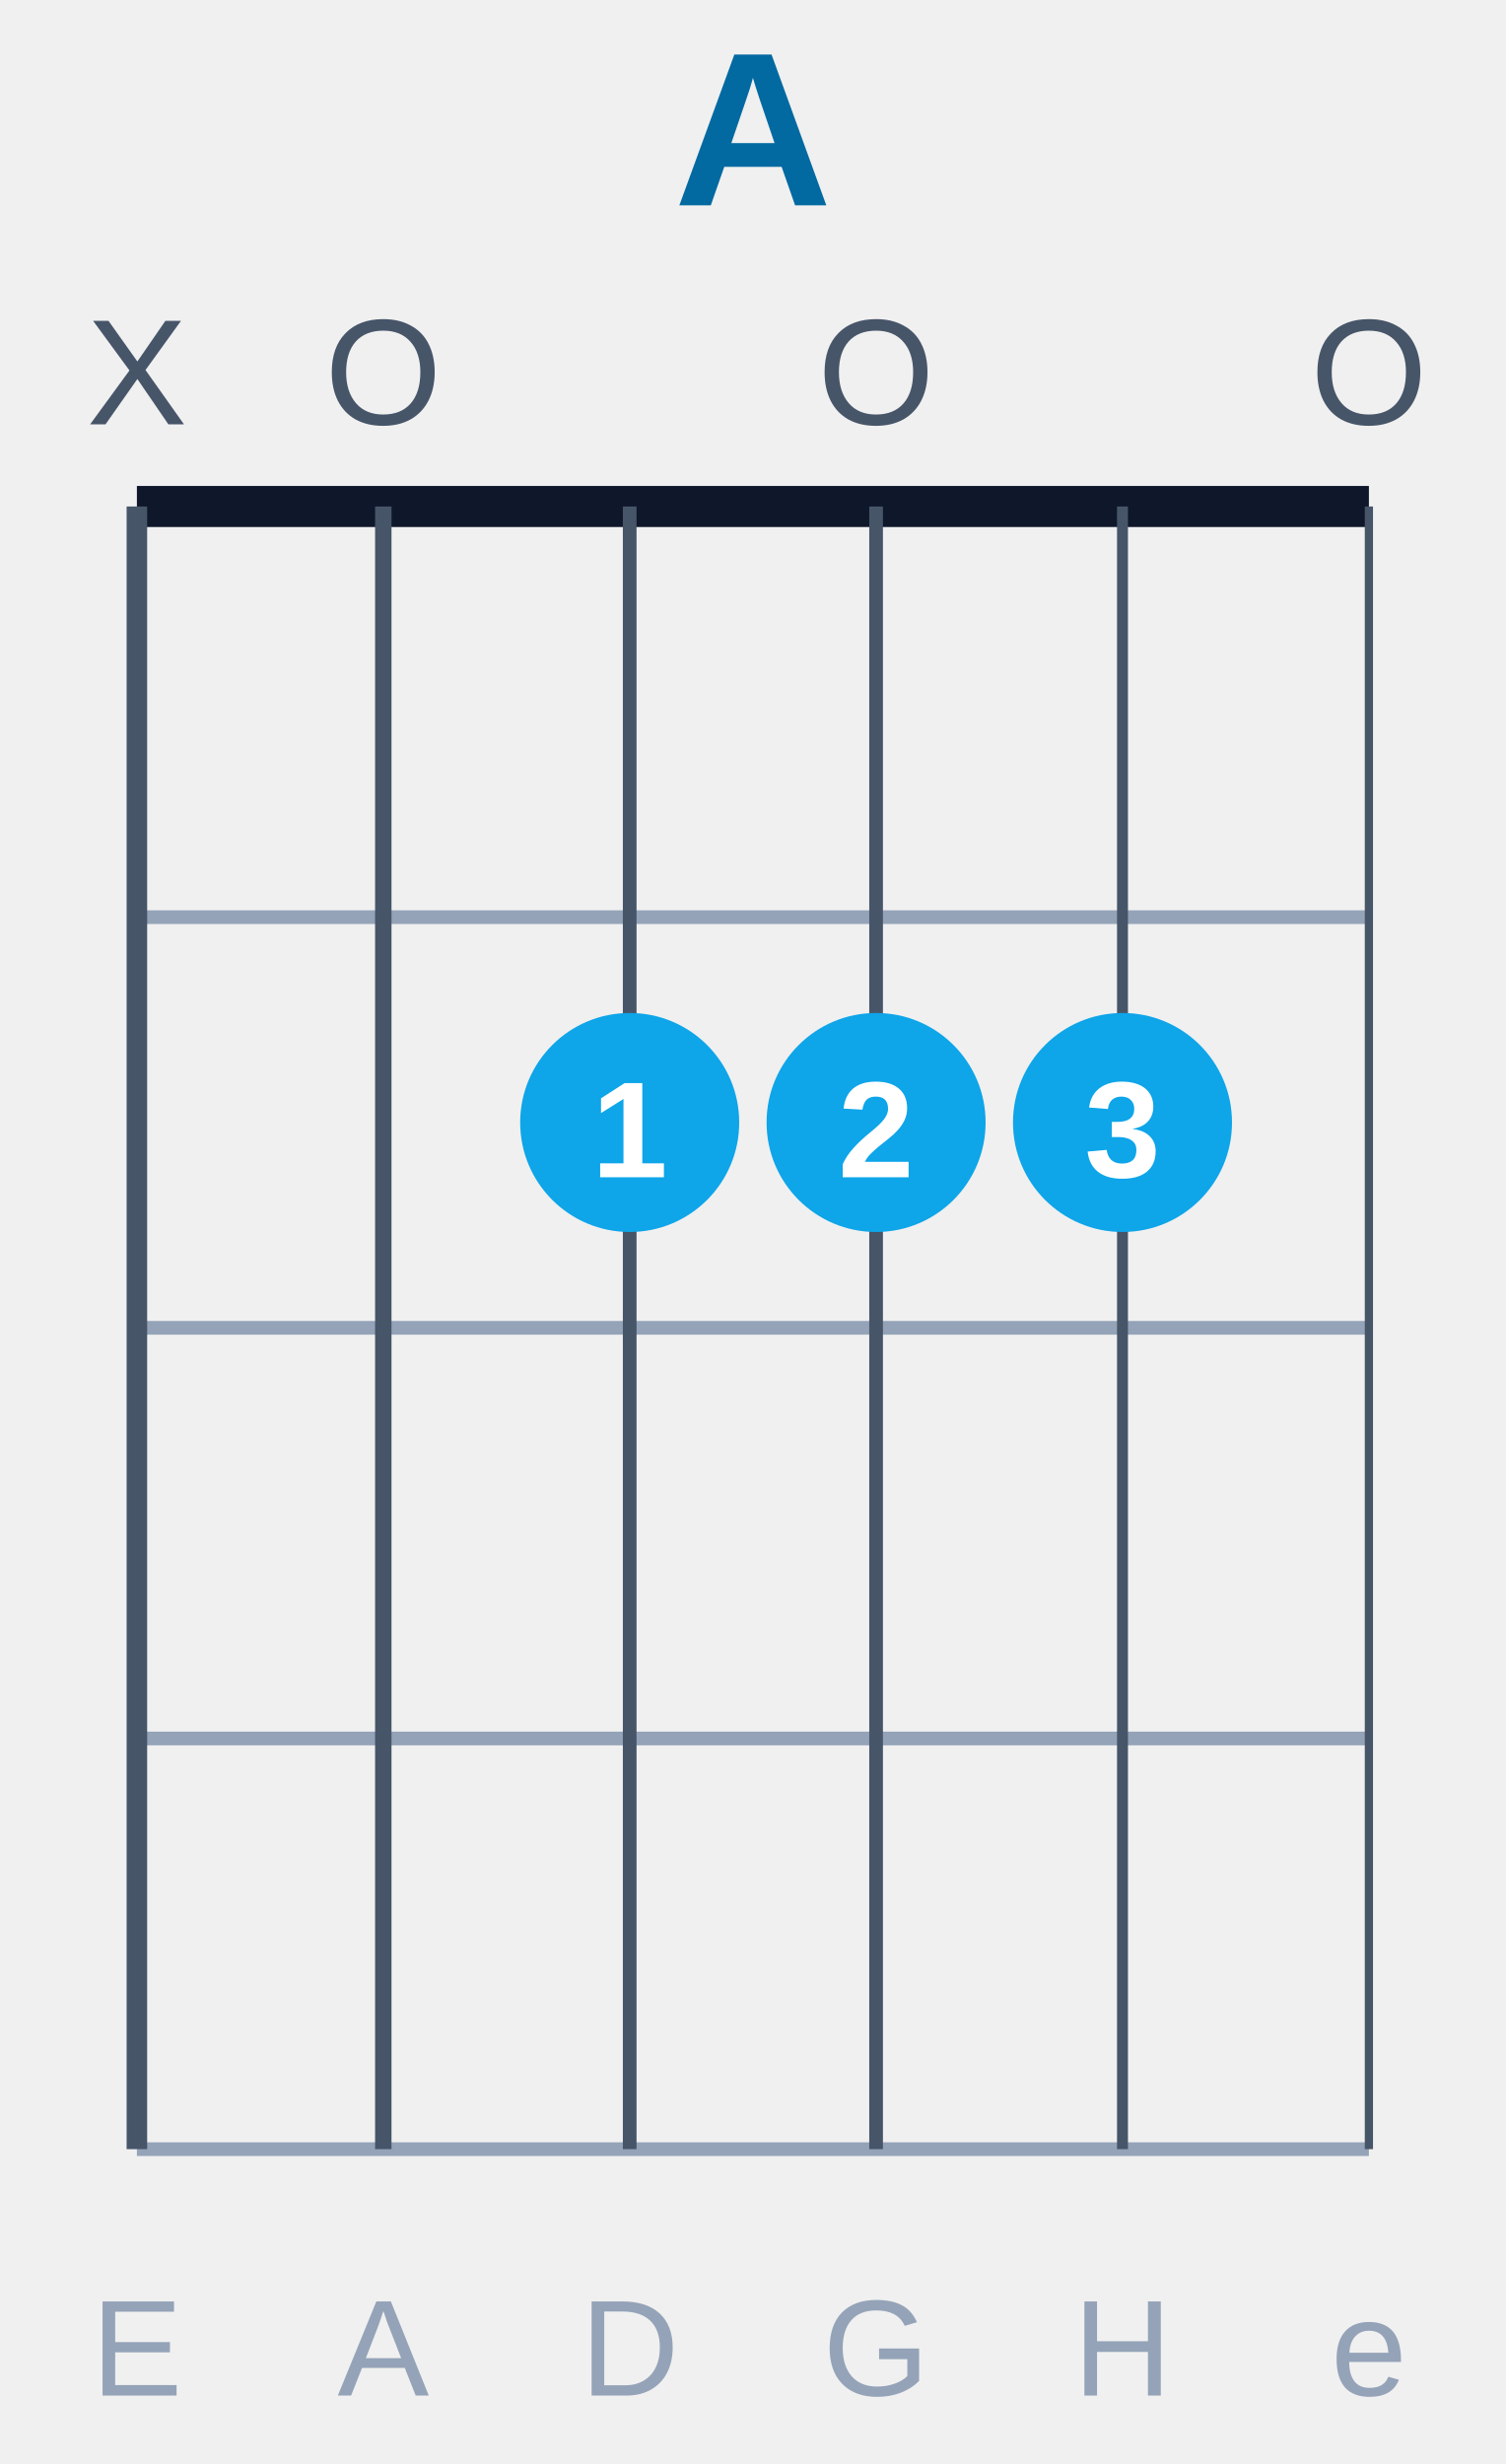
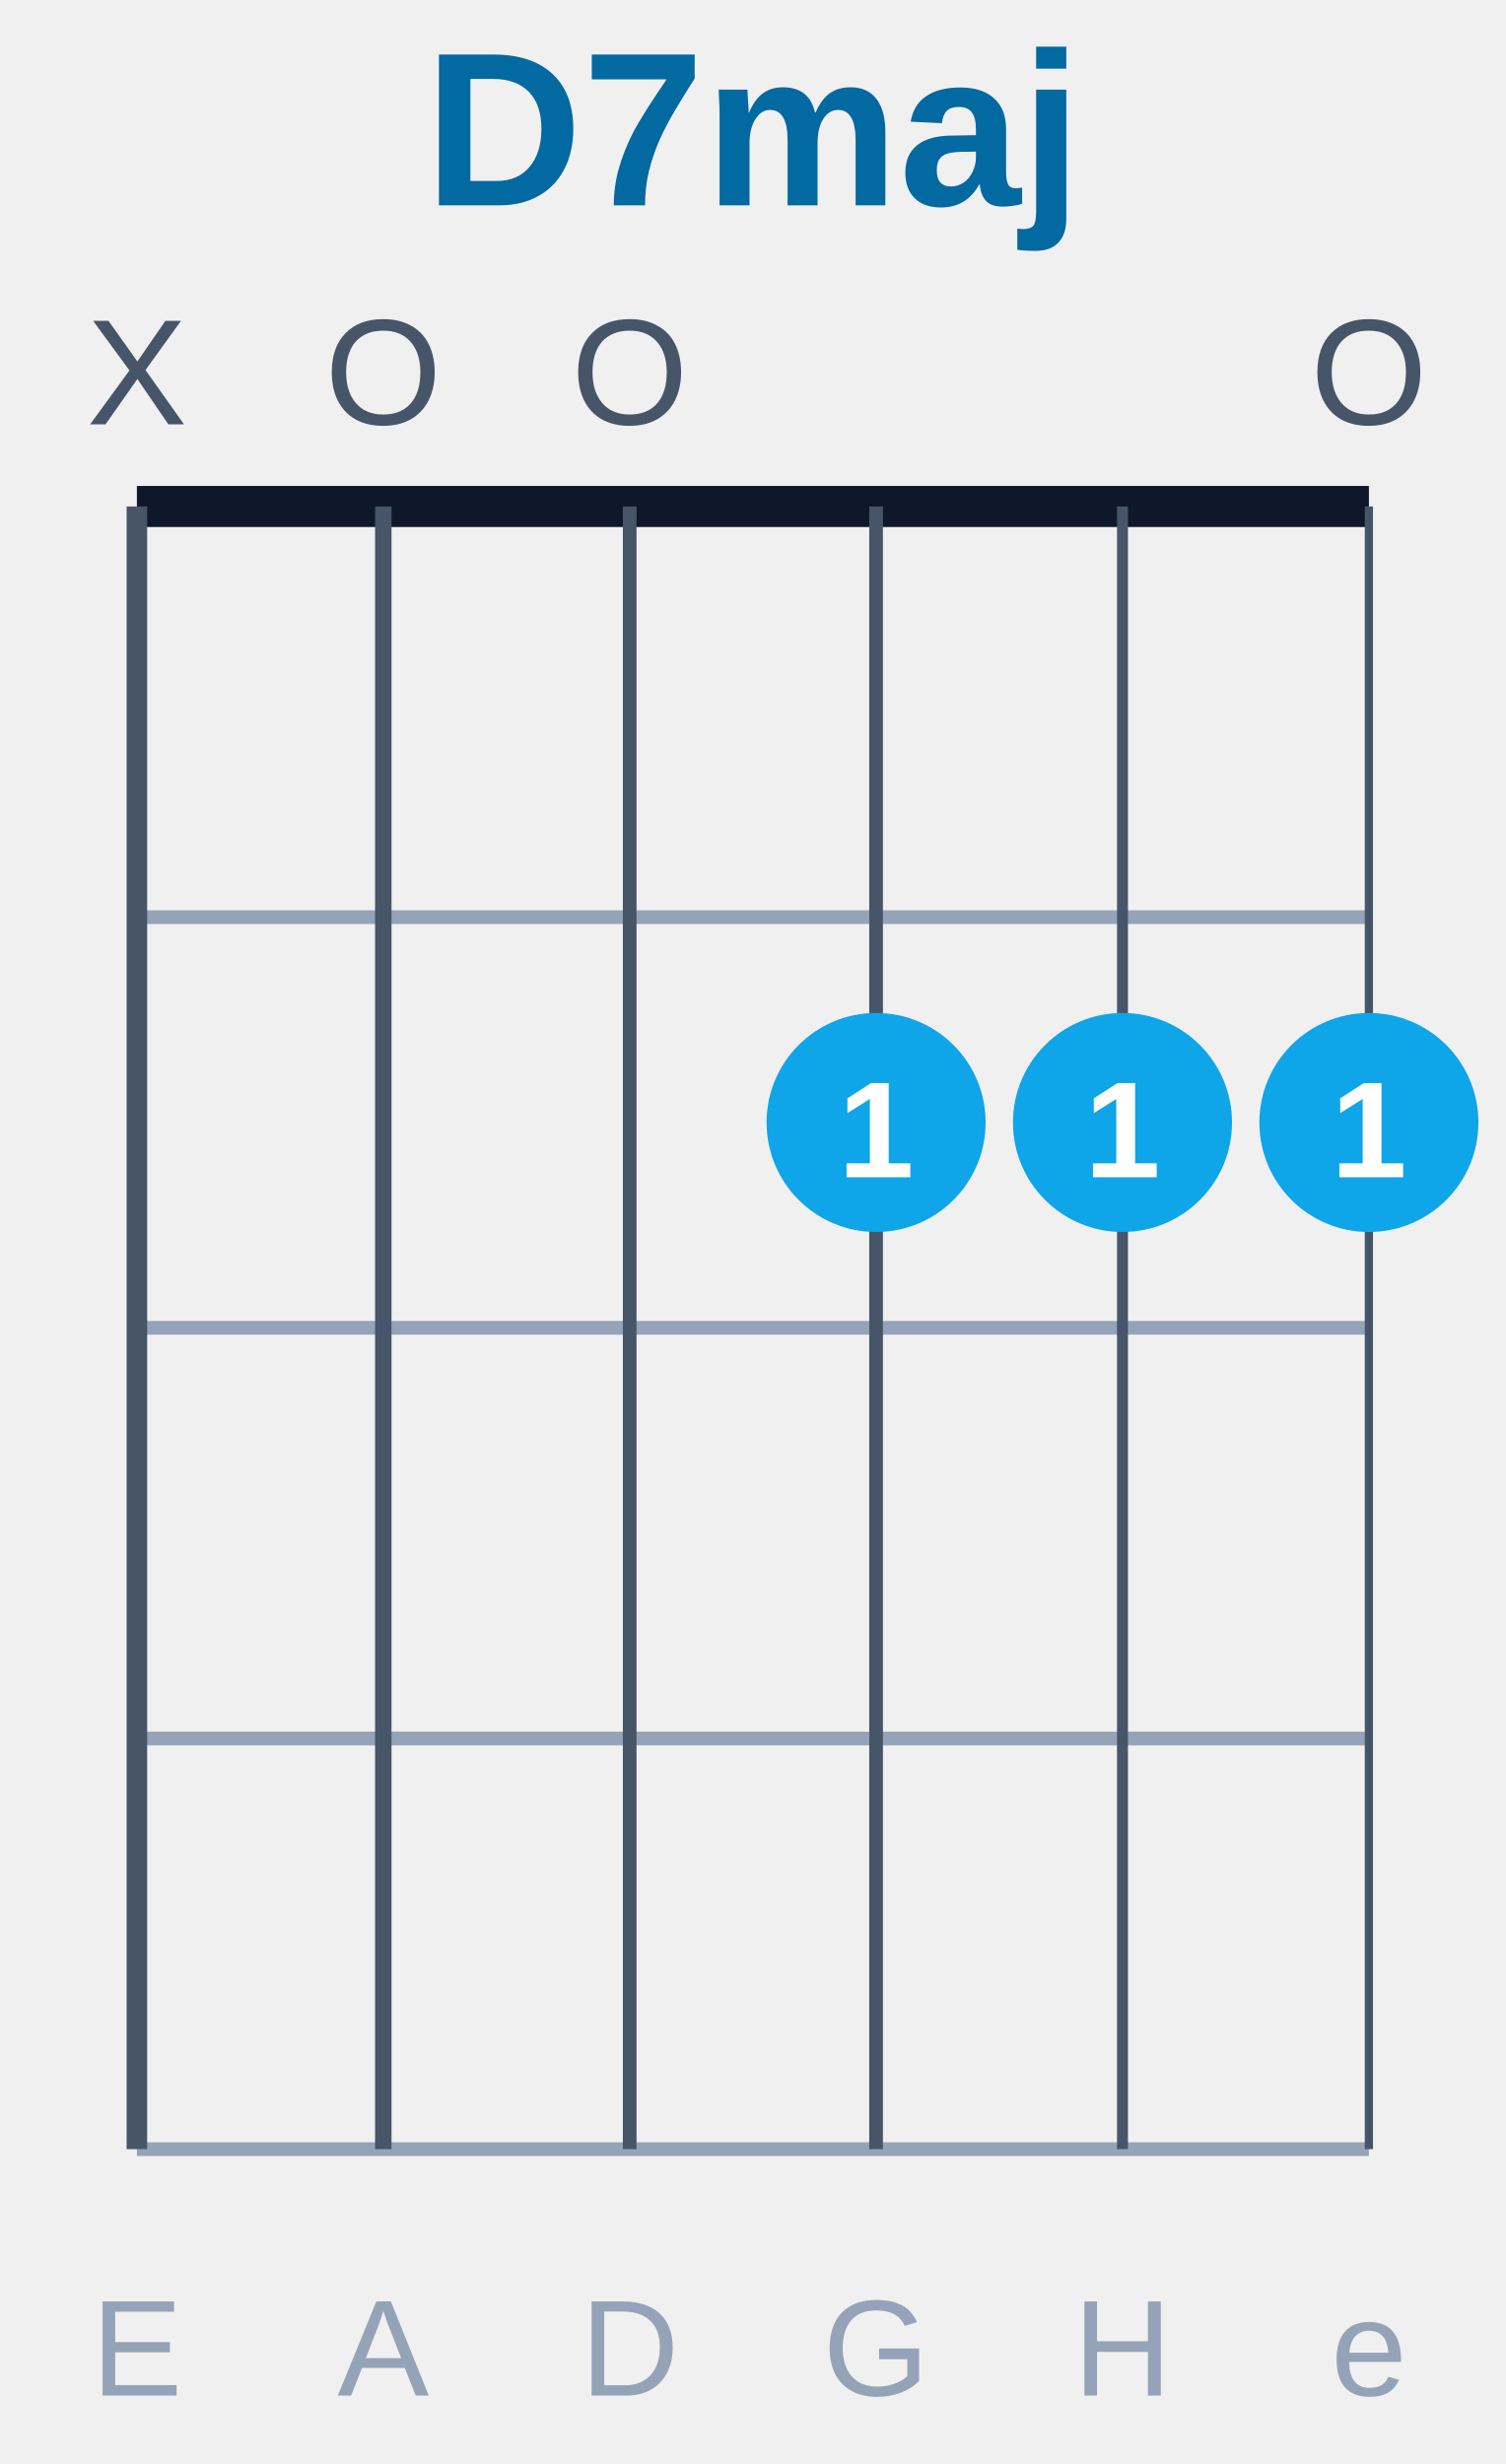
<svg xmlns="http://www.w3.org/2000/svg" viewBox="30 35 110 180" width="100%" height="100%" style="background: #ffffff; border: 1px solid #e2e8f0; border-radius: 8px; font-family: Arial, sans-serif;">
  <g transform="translate(40, 50)">
-     <text x="45" y="0" font-size="16" font-weight="bold" fill="#0369a1" text-anchor="middle">A</text>
+     <text x="45" y="0" font-size="16" font-weight="bold" fill="#0369a1" text-anchor="middle">D7maj</text>
    <text x="0" y="16" font-size="11" fill="#475569" text-anchor="middle">X</text>
    <text x="18" y="16" font-size="11" fill="#475569" text-anchor="middle">O</text>
-     <text x="54" y="16" font-size="11" fill="#475569" text-anchor="middle">O</text>
+     <text x="36" y="16" font-size="11" fill="#475569" text-anchor="middle">O</text>
    <text x="90" y="16" font-size="11" fill="#475569" text-anchor="middle">O</text>
    <line x1="0" y1="22" x2="90" y2="22" stroke="#0f172a" stroke-width="3" />
    <line x1="0" y1="52" x2="90" y2="52" stroke="#94a3b8" stroke-width="1" />
    <line x1="0" y1="82" x2="90" y2="82" stroke="#94a3b8" stroke-width="1" />
    <line x1="0" y1="112" x2="90" y2="112" stroke="#94a3b8" stroke-width="1" />
    <line x1="0" y1="142" x2="90" y2="142" stroke="#94a3b8" stroke-width="1" />
    <line x1="0" y1="22" x2="0" y2="142" stroke="#475569" stroke-width="1.5" />
    <line x1="18" y1="22" x2="18" y2="142" stroke="#475569" stroke-width="1.2" />
    <line x1="36" y1="22" x2="36" y2="142" stroke="#475569" stroke-width="1" />
    <line x1="54" y1="22" x2="54" y2="142" stroke="#475569" stroke-width="1" />
    <line x1="72" y1="22" x2="72" y2="142" stroke="#475569" stroke-width="0.8" />
    <line x1="90" y1="22" x2="90" y2="142" stroke="#475569" stroke-width="0.6" />
-     <circle cx="36" cy="67" r="8" fill="#0ea5e9" />
-     <text x="36" y="71" font-size="10" font-weight="bold" fill="#fff" text-anchor="middle">1</text>
    <circle cx="54" cy="67" r="8" fill="#0ea5e9" />
-     <text x="54" y="71" font-size="10" font-weight="bold" fill="#fff" text-anchor="middle">2</text>
+     <text x="54" y="71" font-size="10" font-weight="bold" fill="#fff" text-anchor="middle">1</text>
+     <circle cx="90" cy="67" r="8" fill="#0ea5e9" />
+     <text x="90" y="71" font-size="10" font-weight="bold" fill="#fff" text-anchor="middle">1</text>
    <circle cx="72" cy="67" r="8" fill="#0ea5e9" />
-     <text x="72" y="71" font-size="10" font-weight="bold" fill="#fff" text-anchor="middle">3</text>
+     <text x="72" y="71" font-size="10" font-weight="bold" fill="#fff" text-anchor="middle">1</text>
    <text x="0" y="160" font-size="10" fill="#94a3b8" text-anchor="middle">E</text>
    <text x="18" y="160" font-size="10" fill="#94a3b8" text-anchor="middle">A</text>
    <text x="36" y="160" font-size="10" fill="#94a3b8" text-anchor="middle">D</text>
    <text x="54" y="160" font-size="10" fill="#94a3b8" text-anchor="middle">G</text>
    <text x="72" y="160" font-size="10" fill="#94a3b8" text-anchor="middle">H</text>
    <text x="90" y="160" font-size="10" fill="#94a3b8" text-anchor="middle">e</text>
  </g>
</svg>
